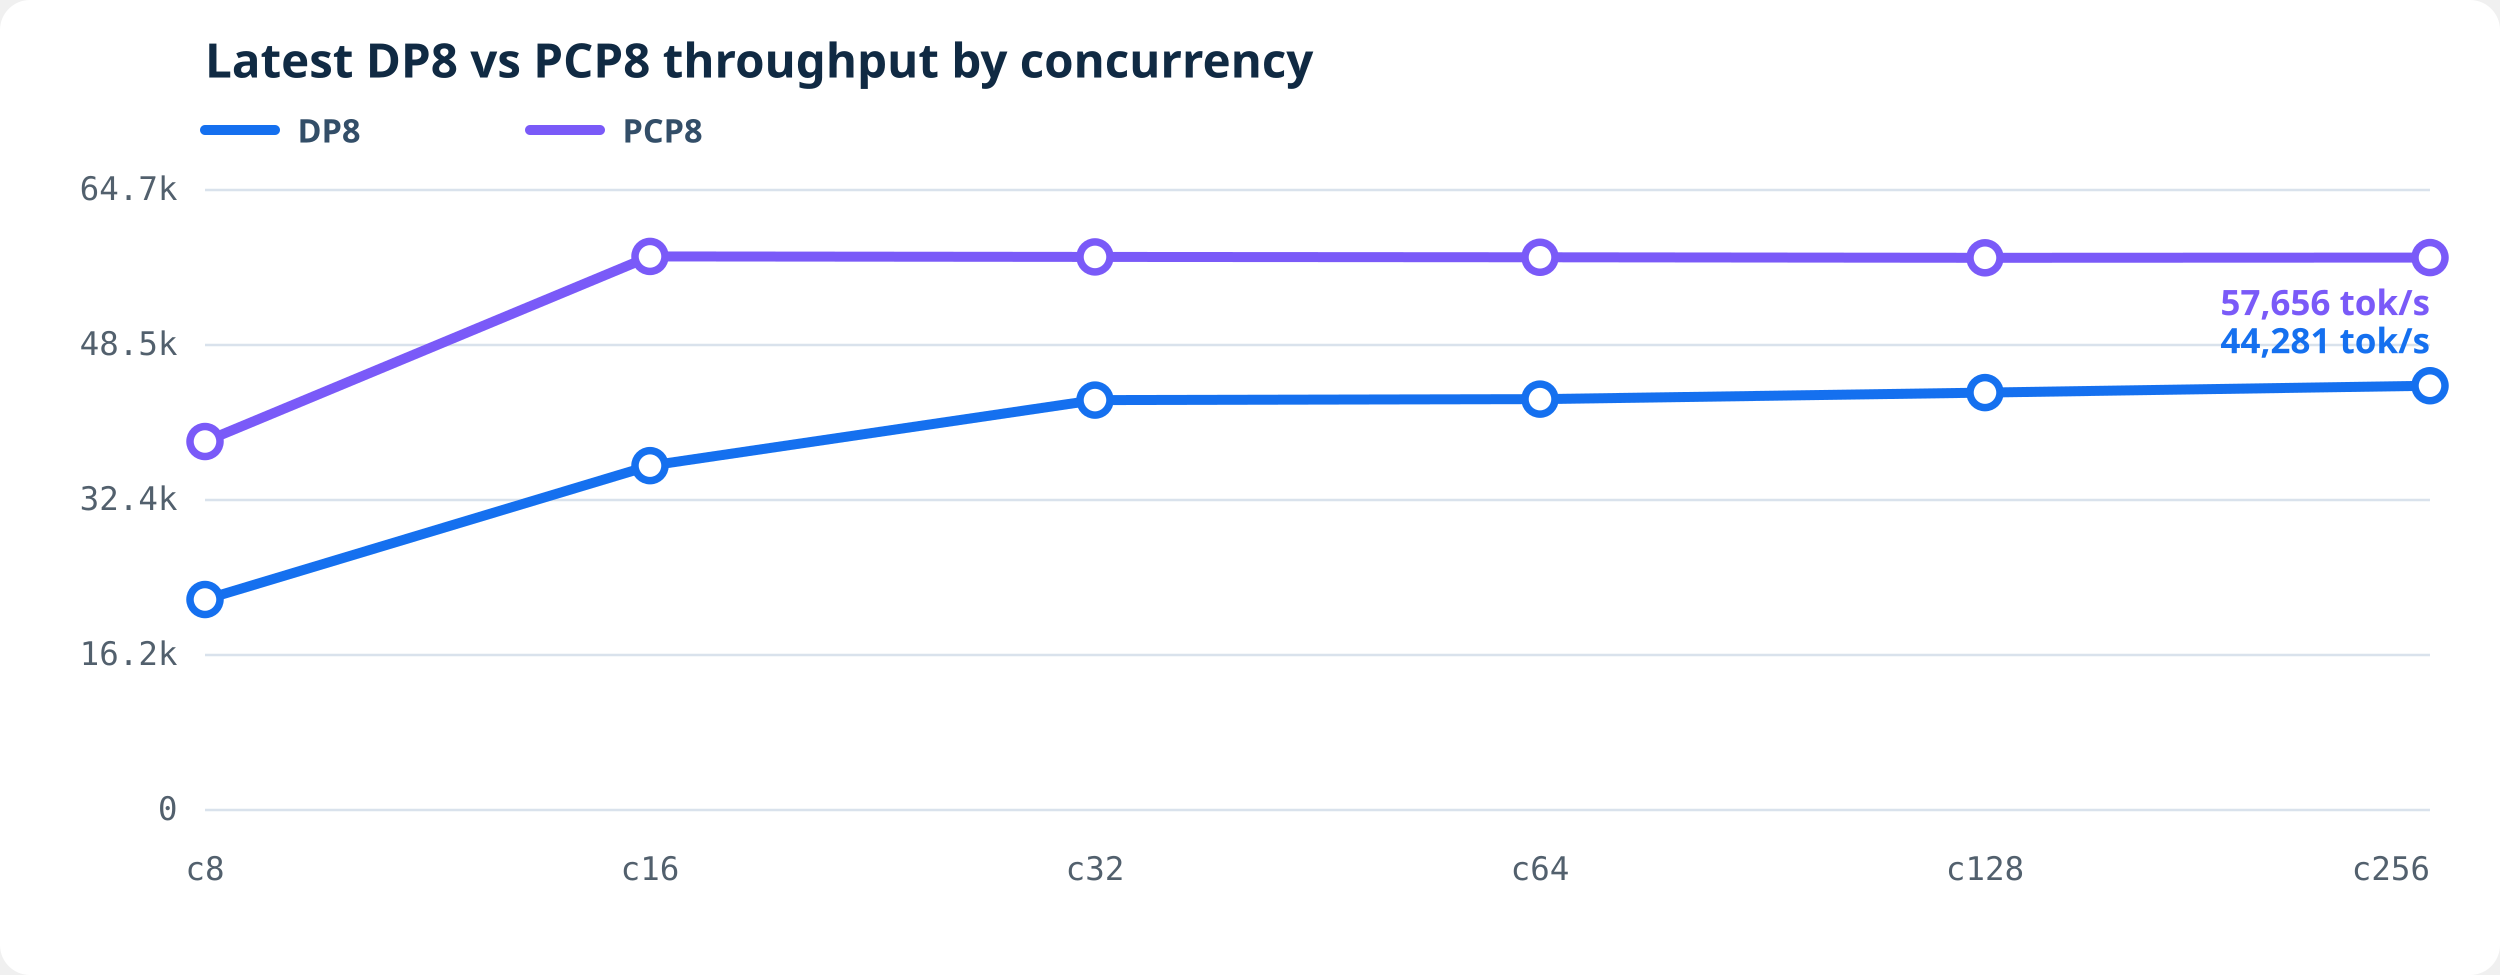
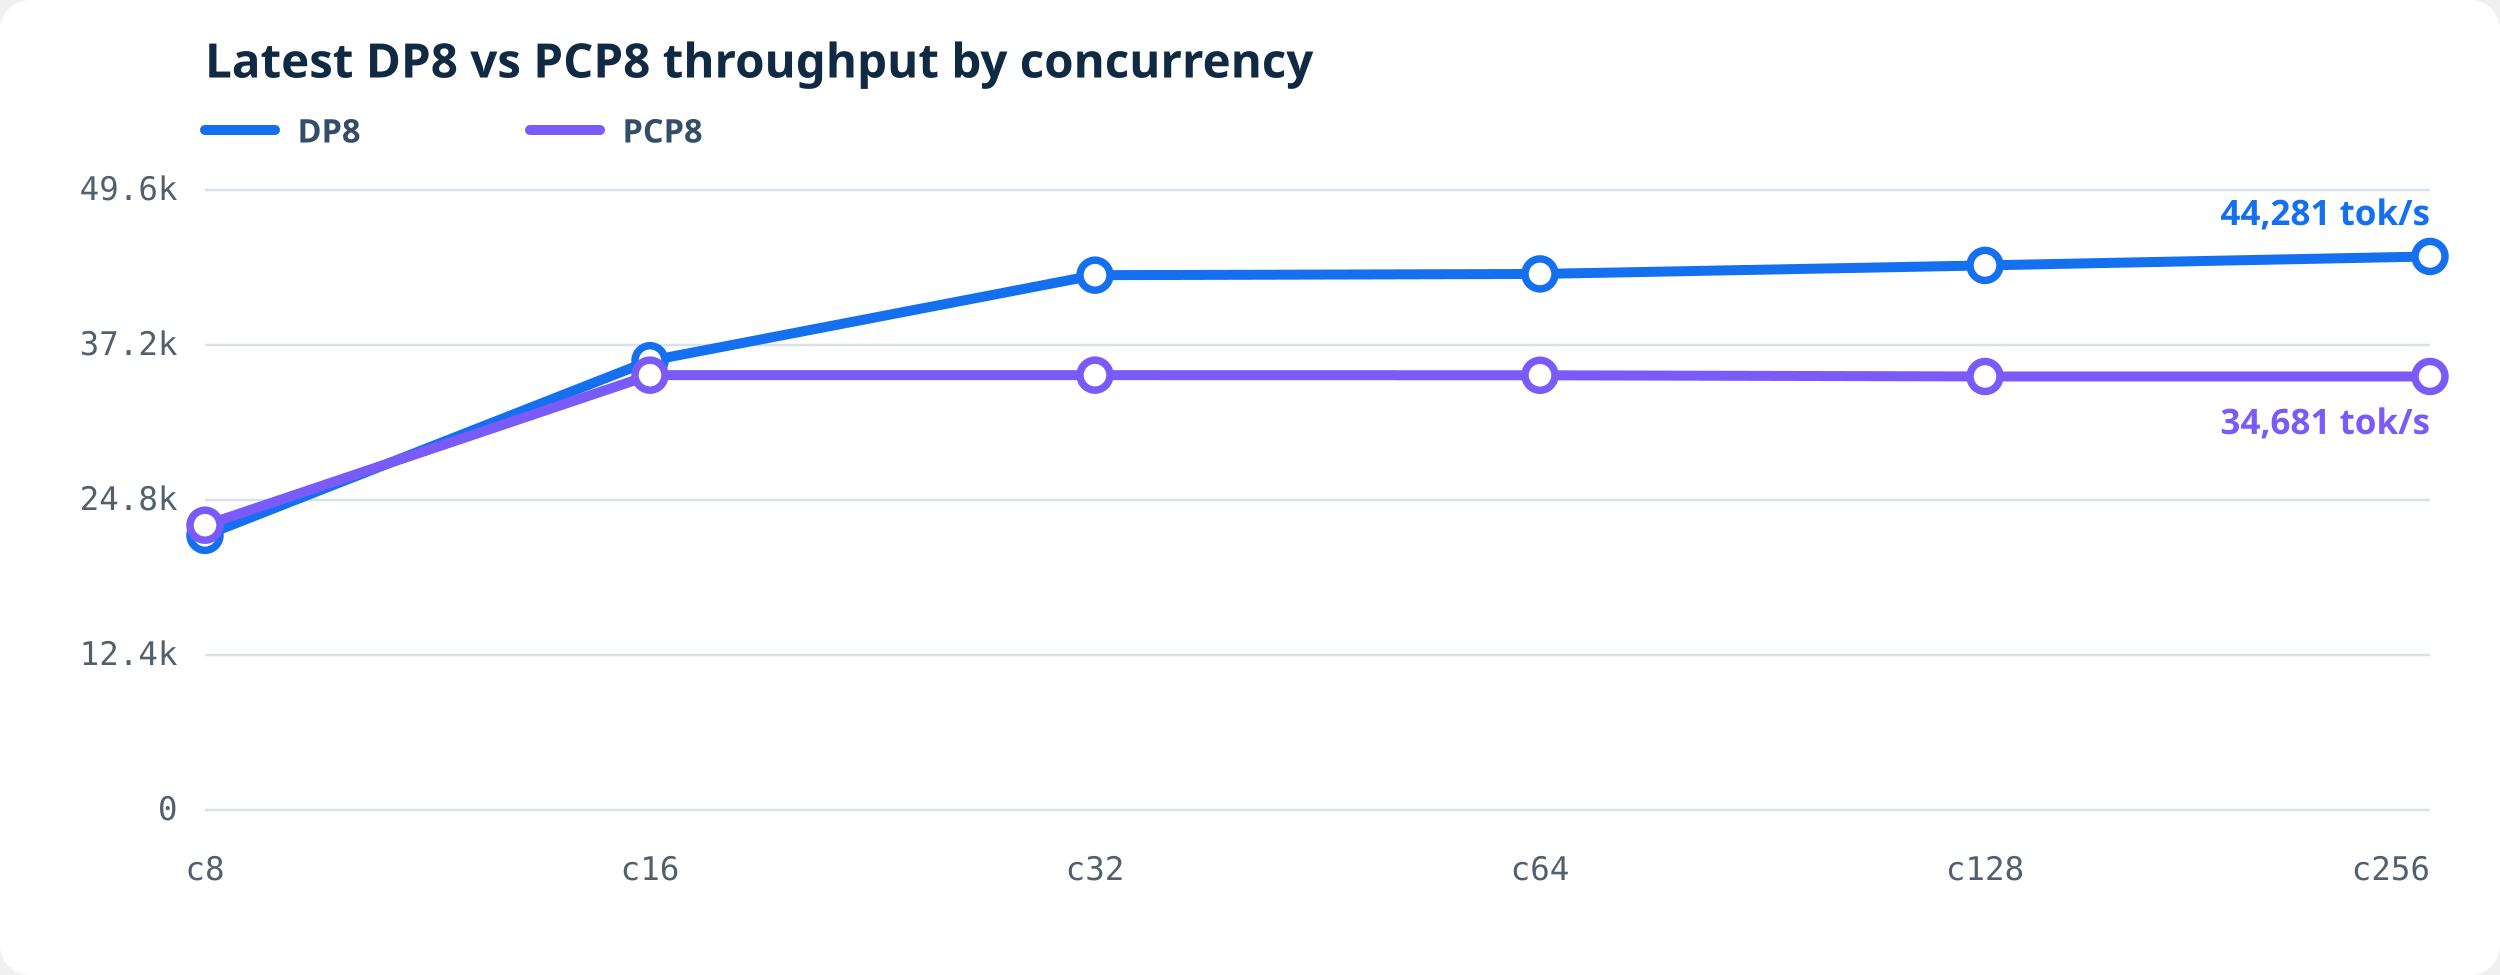
<svg xmlns="http://www.w3.org/2000/svg" viewBox="0 0 1000 390" role="img" aria-labelledby="throughput-title throughput-desc">
  <style>.bg{fill:#fff}.grid{stroke:#d9e2ec;stroke-width:1}.axis{fill:#52606d;font:13px ui-monospace,SFMono-Regular,Consolas,monospace}.heading{fill:#102a43;font:600 19px system-ui,sans-serif}.line{fill:none;stroke-width:4;stroke-linejoin:round;stroke-linecap:round}.dot{fill:#fff;stroke-width:3}.latest{stroke-width:3}.legend{fill:#334e68;font:600 13px system-ui,sans-serif}.value{font:600 14px system-ui,sans-serif}</style>
  <rect class="bg" width="1000" height="390" rx="12" />
  <text class="heading" x="82" y="31">Latest DP8 vs PCP8 throughput by concurrency</text>
  <line x1="82" y1="52" x2="110" y2="52" stroke="#1570ef" stroke-width="4" stroke-linecap="round" />
  <text class="legend" x="119" y="57">DP8</text>
  <line x1="212" y1="52" x2="240" y2="52" stroke="#7a5af8" stroke-width="4" stroke-linecap="round" />
  <text class="legend" x="249" y="57">PCP8</text>
  <line class="grid" x1="82" y1="324.00" x2="972" y2="324.00" />
  <text class="axis" text-anchor="end" x="71" y="328.00">0</text>
  <line class="grid" x1="82" y1="262.00" x2="972" y2="262.00" />
-   <text class="axis" text-anchor="end" x="71" y="266.00">16.2k</text>
+   <text class="axis" text-anchor="end" x="71" y="266.00">12.4k</text>
  <line class="grid" x1="82" y1="200.00" x2="972" y2="200.00" />
-   <text class="axis" text-anchor="end" x="71" y="204.00">32.4k</text>
+   <text class="axis" text-anchor="end" x="71" y="204.00">24.8k</text>
  <line class="grid" x1="82" y1="138.00" x2="972" y2="138.00" />
-   <text class="axis" text-anchor="end" x="71" y="142.00">48.5k</text>
+   <text class="axis" text-anchor="end" x="71" y="142.00">37.2k</text>
  <line class="grid" x1="82" y1="76.00" x2="972" y2="76.00" />
-   <text class="axis" text-anchor="end" x="71" y="80.00">64.7k</text>
+   <text class="axis" text-anchor="end" x="71" y="80.00">49.6k</text>
  <text class="axis" text-anchor="middle" x="82.00" y="352">c8</text>
  <text class="axis" text-anchor="middle" x="260.00" y="352">c16</text>
  <text class="axis" text-anchor="middle" x="438.00" y="352">c32</text>
  <text class="axis" text-anchor="middle" x="616.00" y="352">c64</text>
  <text class="axis" text-anchor="middle" x="794.00" y="352">c128</text>
  <text class="axis" text-anchor="end" x="972.00" y="352">c256</text>
-   <polyline class="line" stroke="#1570ef" points="82.00,239.81 260.00,186.26 438.00,160.04 616.00,159.65 794.00,157.04 972.00,154.29" />
-   <circle class="dot" fill="#fff" stroke="#1570ef" cx="82.00" cy="239.81" r="6" />
-   <circle class="dot" fill="#fff" stroke="#1570ef" cx="260.00" cy="186.26" r="6" />
-   <circle class="dot" fill="#fff" stroke="#1570ef" cx="438.00" cy="160.04" r="6" />
-   <circle class="dot" fill="#fff" stroke="#1570ef" cx="616.00" cy="159.65" r="6" />
-   <circle class="dot" fill="#fff" stroke="#1570ef" cx="794.00" cy="157.04" r="6" />
-   <circle class="dot latest" fill="#1570ef" stroke="#1570ef" cx="972.00" cy="154.29" r="6" />
-   <text class="value" fill="#1570ef" text-anchor="end" x="972.00" y="141.29">44,281 tok/s</text>
-   <polyline class="line" stroke="#7a5af8" points="82.00,176.61 260.00,102.57 438.00,102.77 616.00,102.91 794.00,103.12 972.00,103.03" />
-   <circle class="dot" fill="#fff" stroke="#7a5af8" cx="82.00" cy="176.61" r="6" />
-   <circle class="dot" fill="#fff" stroke="#7a5af8" cx="260.00" cy="102.57" r="6" />
-   <circle class="dot" fill="#fff" stroke="#7a5af8" cx="438.00" cy="102.77" r="6" />
-   <circle class="dot" fill="#fff" stroke="#7a5af8" cx="616.00" cy="102.91" r="6" />
-   <circle class="dot" fill="#fff" stroke="#7a5af8" cx="794.00" cy="103.12" r="6" />
-   <circle class="dot latest" fill="#7a5af8" stroke="#7a5af8" cx="972.00" cy="103.03" r="6" />
-   <text class="value" fill="#7a5af8" text-anchor="end" x="972.00" y="126.03">57,656 tok/s</text>
+   <polyline class="line" stroke="#1570ef" points="82.00,214.15 260.00,144.28 438.00,110.07 616.00,109.57 794.00,106.16 972.00,102.57" />
+   <circle class="dot" fill="#fff" stroke="#1570ef" cx="82.00" cy="214.15" r="6" />
+   <circle class="dot" fill="#fff" stroke="#1570ef" cx="260.00" cy="144.28" r="6" />
+   <circle class="dot" fill="#fff" stroke="#1570ef" cx="438.00" cy="110.07" r="6" />
+   <circle class="dot" fill="#fff" stroke="#1570ef" cx="616.00" cy="109.57" r="6" />
+   <circle class="dot" fill="#fff" stroke="#1570ef" cx="794.00" cy="106.16" r="6" />
+   <circle class="dot latest" fill="#1570ef" stroke="#1570ef" cx="972.00" cy="102.57" r="6" />
+   <text class="value" fill="#1570ef" text-anchor="end" x="972.00" y="90.00">44,281 tok/s</text>
+   <polyline class="line" stroke="#7a5af8" points="82.00,210.08 260.00,150.06 438.00,150.06 616.00,150.11 794.00,150.59 972.00,150.58" />
+   <circle class="dot" fill="#fff" stroke="#7a5af8" cx="82.00" cy="210.08" r="6" />
+   <circle class="dot" fill="#fff" stroke="#7a5af8" cx="260.00" cy="150.06" r="6" />
+   <circle class="dot" fill="#fff" stroke="#7a5af8" cx="438.00" cy="150.06" r="6" />
+   <circle class="dot" fill="#fff" stroke="#7a5af8" cx="616.00" cy="150.11" r="6" />
+   <circle class="dot" fill="#fff" stroke="#7a5af8" cx="794.00" cy="150.59" r="6" />
+   <circle class="dot latest" fill="#7a5af8" stroke="#7a5af8" cx="972.00" cy="150.58" r="6" />
+   <text class="value" fill="#7a5af8" text-anchor="end" x="972.00" y="173.58">34,681 tok/s</text>
</svg>
